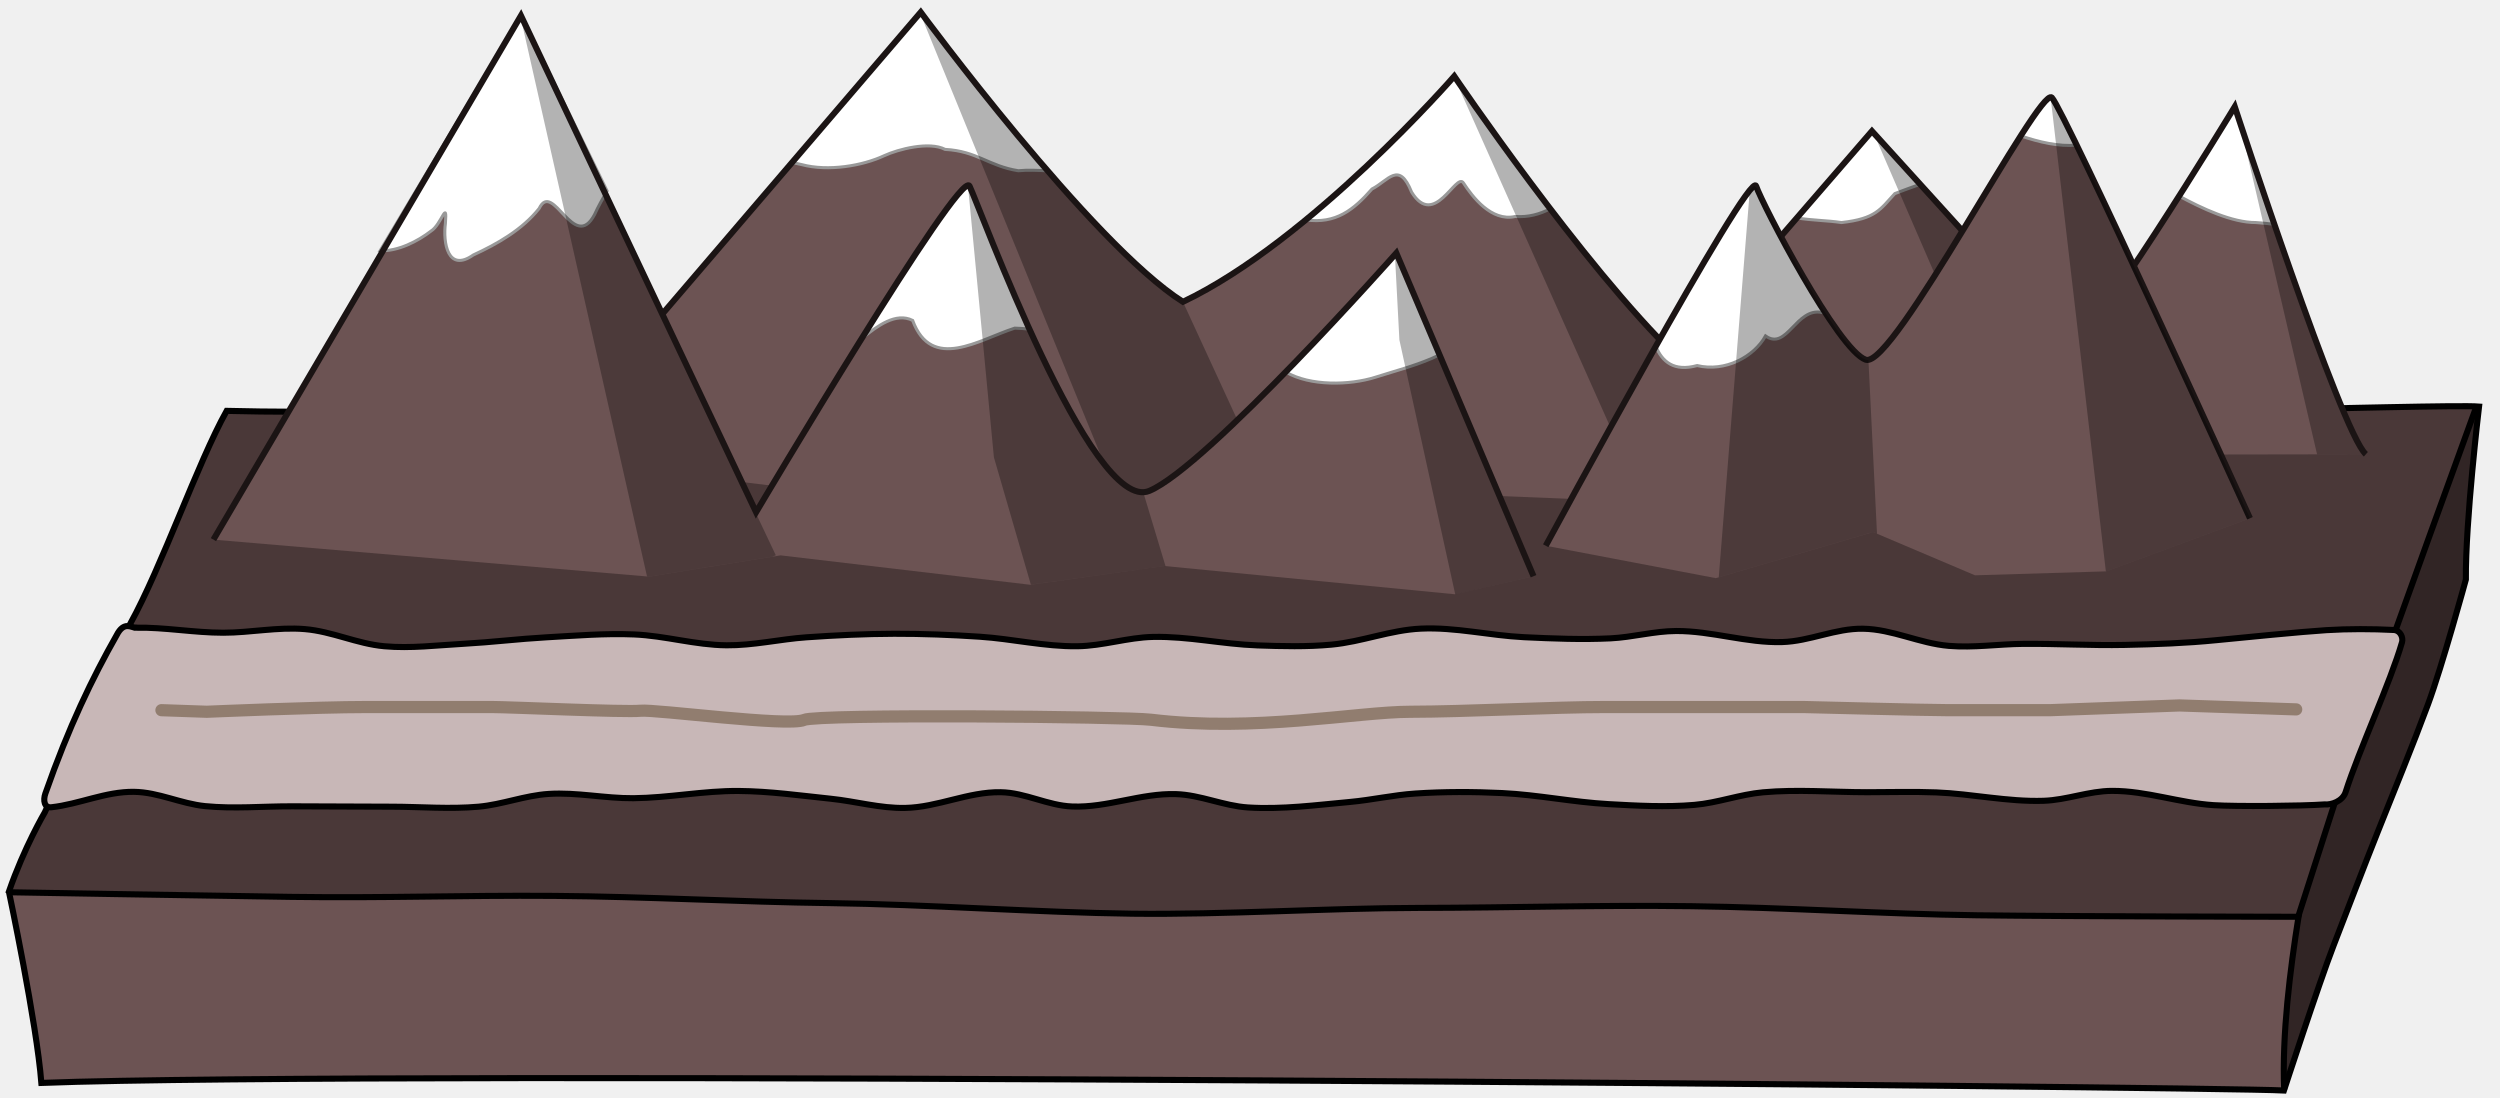
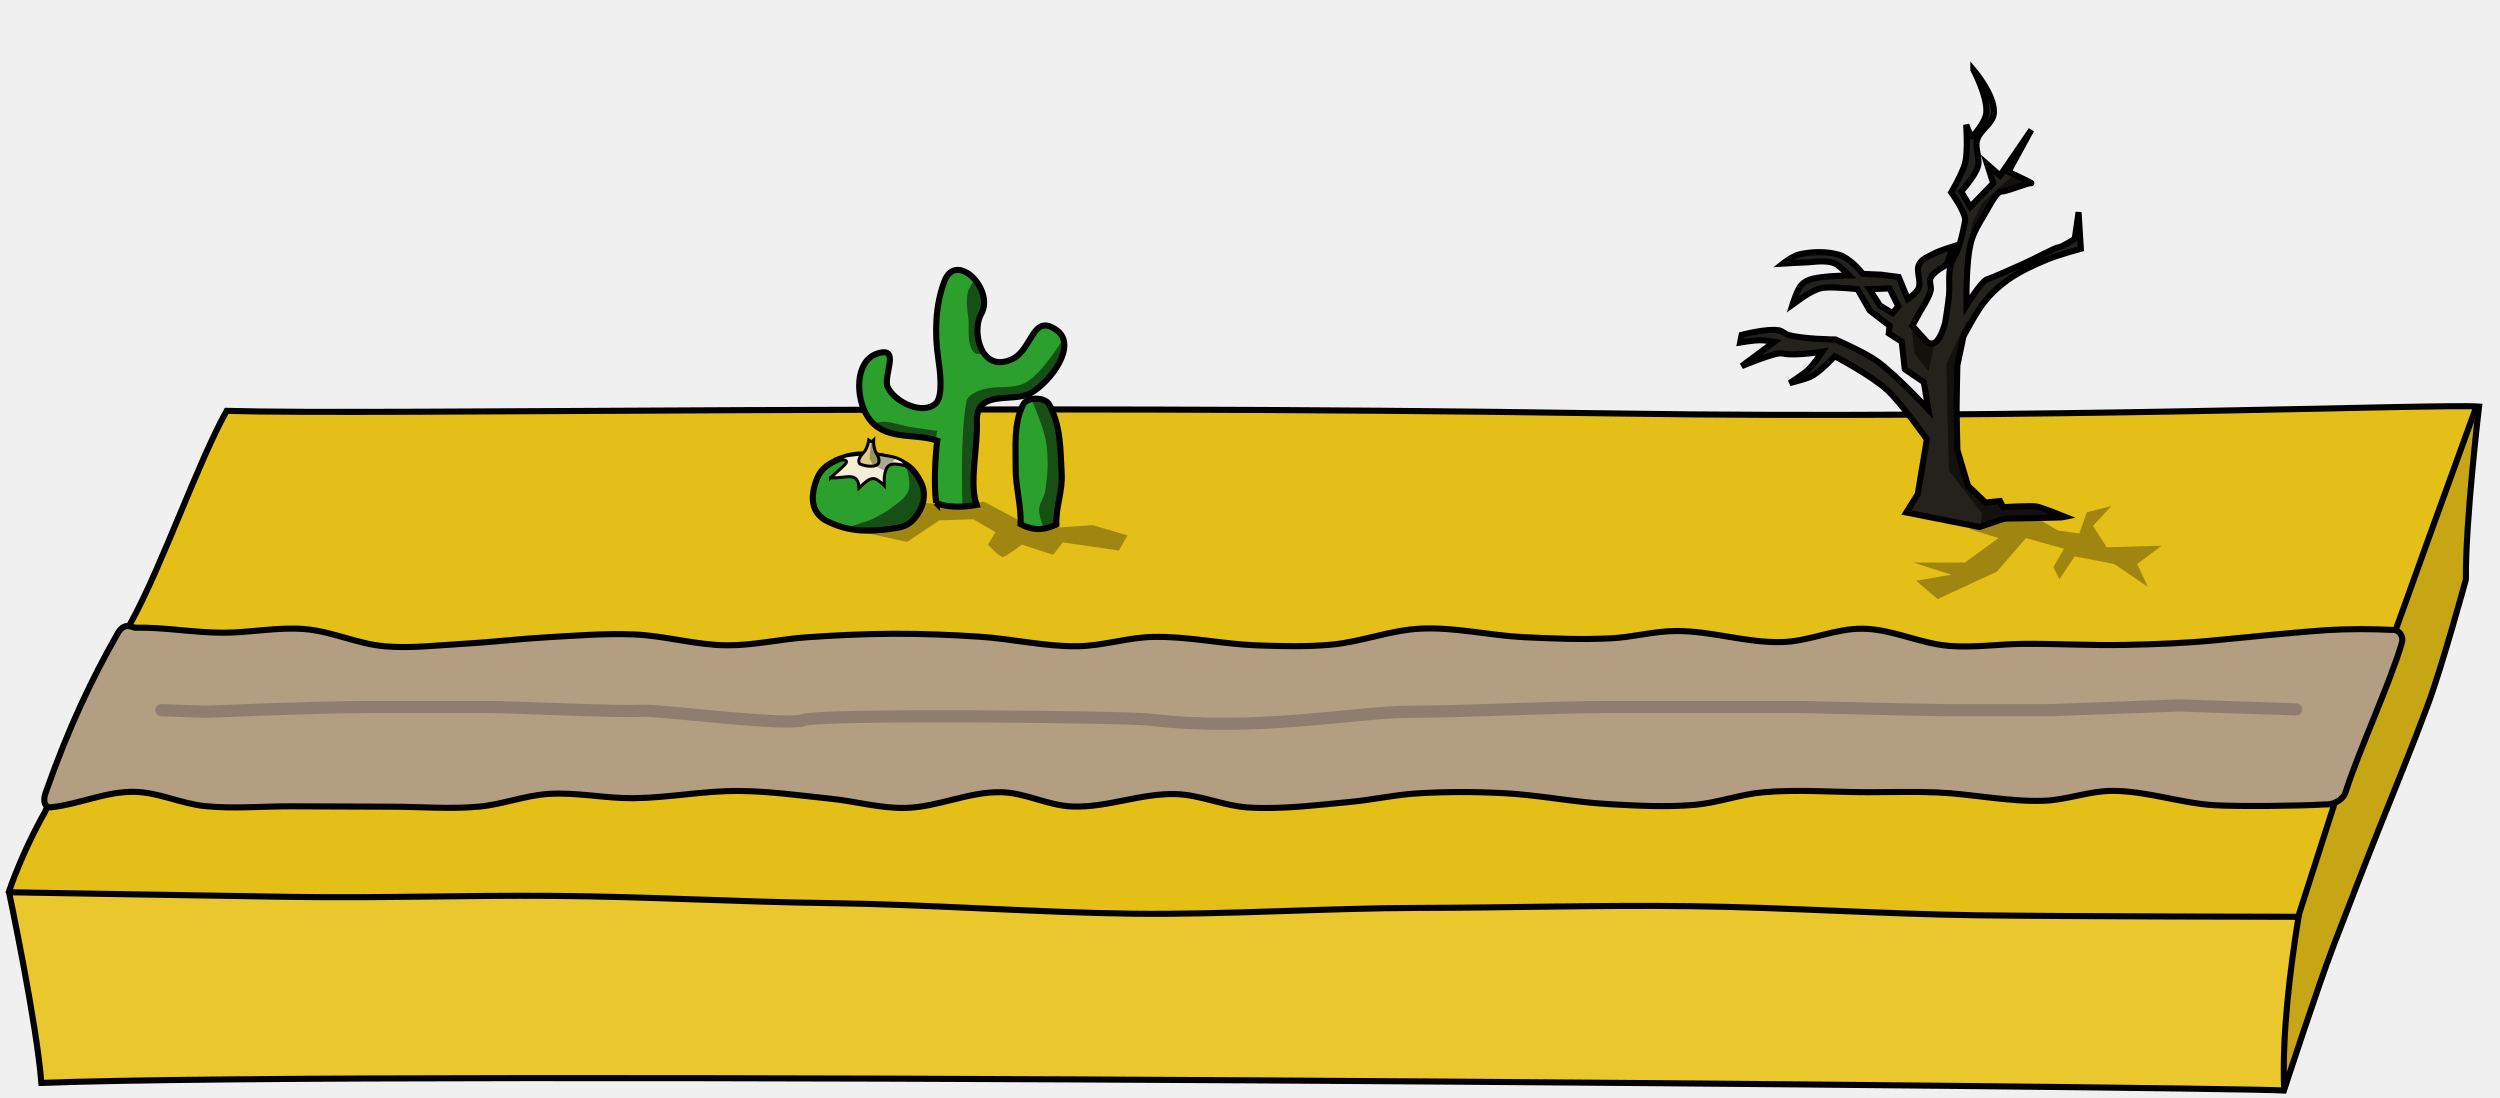
<svg xmlns="http://www.w3.org/2000/svg" version="1.1" id="svg2" height="360" width="820">
  <defs id="defs4">
    </defs>
  <g transform="translate(0,-692.3622)" id="layer1">
-     <g id="g4752" transform="translate(0,59.00049)">
-       <path id="path10387" d="m 2.92,925.812 c 5,-14.5 11.781,-26.011 11.781,-26.011 L 42.665,838.058 c 10.5,-19 22.173,-52.931 31.673,-69.931 50.205,1.414 248.716,-2.321 455.022,0.846 135.632,2.082 271.43,-3.252 283.763,-2.26 0,0 -4.49,37.851 -4.318,56.736 0,0 -7.708,28.258 -12.435,40.984 -4.928,13.268 -11.305,28.866 -16.556,42.01 -4.423,11.071 -10.138,26.025 -14.435,37.146 -4.923,12.738 -16.249,47.454 -16.249,47.454 -21.5,-1.25 -625.255,-6.727 -735.563,-2.484 -1.5,-19.5 -10.646,-62.746 -10.646,-62.746 z" style="fill:#4a3838;fill-opacity:1;stroke:none" />
-       <path id="path11497" d="m 812.064,767.251 -15.594,43 -14.562,40.531 -15.094,42.75 -13.031,40.531 c 4e-4,0 0.125,0 0.125,0 -2.748,17.24 -5.433,38.694 -4.688,56.688 0.277,-0.849 11.295,-34.578 16.156,-47.156 4.297,-11.12 10.014,-26.085 14.438,-37.156 5.251,-13.144 11.634,-28.732 16.562,-42 4.727,-12.727 12.438,-41 12.438,-41 -0.16,-17.597 3.594,-50.468 4.125,-55.031 -0.337,-0.539 -0.639,-0.941 -0.875,-1.156 z m -62.844,223.531 -3.031,0.156 c 1.058,0.03 2.482,0.067 2.938,0.094 0,0 0.091,-0.241 0.094,-0.25 z" style="fill:#312525;fill-opacity:1;stroke:none" />
-       <path id="path11492" d="m 3.189,926.032 -0.094,0.656 c 0.534,2.537 9.015,42.98 10.469,61.875 107.539,-4.136 684.493,0.958 732.625,2.375 l 3.031,-0.156 c -4.3e-4,-0.01 4.2e-4,-0.021 0,-0.031 -0.746,-17.994 1.939,-39.447 4.688,-56.688 0,0 -75.42,-0.105 -105.5,-0.5 -31.209,-0.41 -62.353,-2.567 -93.562,-2.969 -30.75,-0.396 -58.685,0.506 -89.438,0.562 -30.379,0.056 -63.592,2.28 -93.969,1.906 -30.884,-0.38 -68.116,-3.083 -99,-3.469 -30.238,-0.378 -60.48,-2.155 -90.719,-2.375 -30.903,-0.225 -55.443,0.748 -86.344,0.312 -30.737,-0.433 -92.188,-1.5 -92.188,-1.5 z" style="fill:#6c5353;fill-opacity:1;stroke:none" />
-       <path style="fill:none;stroke:#000000;stroke-width:2;stroke-linecap:butt;stroke-linejoin:miter;stroke-miterlimit:4;stroke-opacity:1;stroke-dasharray:none" d="m 2.92,925.812 c 5,-14.5 11.781,-26.011 11.781,-26.011 L 42.665,838.058 c 10.5,-19 22.173,-52.931 31.673,-69.931 50.205,1.414 248.716,-2.321 455.022,0.846 135.632,2.082 271.43,-3.252 283.763,-2.26 0,0 -4.49,37.851 -4.318,56.736 0,0 -7.708,28.258 -12.435,40.984 -4.928,13.268 -11.305,28.866 -16.556,42.01 -4.423,11.071 -10.138,26.025 -14.435,37.146 -4.923,12.738 -16.249,47.454 -16.249,47.454 -21.5,-1.25 -625.255,-6.727 -735.563,-2.484 -1.5,-19.5 -10.646,-62.746 -10.646,-62.746 z" id="path11505" />
-       <path id="path10389" d="m 3.177,926.023 c 0,0 61.47,1.08 92.207,1.513 30.9,0.435 55.437,-0.548 86.34,-0.324 30.239,0.22 60.482,1.995 90.719,2.373 30.884,0.386 68.116,3.092 98.999,3.472 30.377,0.374 63.587,-1.846 93.966,-1.901 30.752,-0.057 58.677,-0.958 89.426,-0.562 31.21,0.402 62.38,2.57 93.589,2.98 30.08,0.395 105.495,0.496 105.495,0.496 -2.75,17.25 -5.461,38.701 -4.711,56.701" style="fill:none;stroke:#000000;stroke-width:2;stroke-linecap:butt;stroke-linejoin:miter;stroke-miterlimit:4;stroke-opacity:1;stroke-dasharray:none" />
-       <path id="path10391" d="m 753.726,934.297 13.084,-40.763 15.084,-42.763 14.584,-40.514 15.584,-43.013" style="fill:none;stroke:#000000;stroke-width:2;stroke-linecap:butt;stroke-linejoin:miter;stroke-miterlimit:4;stroke-opacity:1;stroke-dasharray:none" />
-       <path id="path6810" d="m 44.479,839.237 c -1.364,0.024 -3.807,-2.262 -6.228,2.486 -7.969,14.061 -15.659,29.923 -23.381,51.944 -0.765,2.222 -0.369,4.716 1.993,4.477 9.123,-1.001 17.801,-5.19 27.072,-5.062 8.055,0.11 15.356,3.894 23.342,4.688 9.434,0.938 19.021,0.031 28.538,0.062 10.905,0.036 21.823,0.102 32.729,0.125 9.464,0.02 19.016,0.844 28.413,0 7.841,-0.704 15.139,-3.68 23.007,-4.188 9.255,-0.597 18.495,1.491 27.784,1.406 11.551,-0.105 22.98,-2.465 34.531,-2.375 10.182,0.079 20.255,1.514 30.34,2.562 8.123,0.845 16.065,3.162 24.264,3 10.688,-0.212 20.657,-5.335 31.346,-5.156 8.103,0.136 15.374,4.375 23.468,4.688 11.469,0.443 22.554,-4.42 34.028,-4.062 8.11,0.253 15.548,3.86 23.635,4.375 11.151,0.71 22.374,-0.801 33.483,-1.812 7.162,-0.652 14.144,-2.27 21.33,-2.75 9.488,-0.634 19.075,-0.622 28.58,-0.156 11.693,0.573 23.14,2.968 34.824,3.625 9.358,0.526 18.838,1.049 28.161,0.25 7.698,-0.66 14.854,-3.429 22.546,-4.125 11.268,-1.019 22.719,-0.038 34.07,-0.031 7.582,0.005 15.184,-0.243 22.755,0.062 11.781,0.475 23.414,3.133 35.201,2.75 7.627,-0.248 14.827,-3.233 22.462,-3.25 11.299,-0.025 22.058,3.962 33.316,4.688 7.426,0.479 28.958,0.279 36.378,-0.25 2.152,0.218 5.923,-1.001 6.908,-4.088 4.42,-13.849 14.676,-35.917 18.491,-49.107 0.438,-1.514 -0.543,-3.882 -2.668,-4.016 -7.378,-0.371 -14.786,-0.393 -22.145,0.055 -7.464,0.455 -28.62,2.541 -36.043,3.281 -9.945,0.992 -20.017,1.355 -30.047,1.562 -11.116,0.23 -22.238,-0.439 -33.357,-0.344 -8.132,0.07 -16.308,1.338 -24.39,0.656 -9.663,-0.815 -18.439,-5.464 -28.161,-5.625 -9.043,-0.15 -17.446,4.11 -26.485,4.375 -11.698,0.344 -23.076,-3.669 -34.782,-3.625 -7.235,0.027 -14.278,2.051 -21.498,2.406 -9.442,0.464 -18.928,0.076 -28.371,-0.375 -11.329,-0.541 -22.53,-3.337 -33.86,-2.812 -10.045,0.465 -19.349,4.317 -29.334,5.25 -8.03,0.751 -16.222,0.534 -24.306,0.25 -11.457,-0.402 -22.73,-3.018 -34.196,-2.781 -8.397,0.174 -16.452,2.957 -24.85,3.062 -10.744,0.134 -21.271,-2.418 -31.975,-3.125 -9.349,-0.618 -18.733,-0.997 -28.119,-0.969 -9.581,0.028 -19.166,0.49 -28.706,1.156 -8.795,0.614 -17.442,2.703 -26.275,2.625 -10.246,-0.091 -20.11,-3.134 -30.34,-3.562 -9.529,-0.399 -19.104,0.409 -28.622,0.938 -9.088,0.505 -18.109,1.626 -27.197,2.125 -8.672,0.476 -17.433,1.587 -26.066,0.812 -8.996,-0.808 -17.103,-4.874 -26.108,-5.625 -8.881,-0.741 -17.799,1.187 -26.736,1.188 -9.59,10e-4 -19.202,-1.822 -28.748,-1.656 z" style="fill:#c8b7b7;stroke:#000000;stroke-width:2;stroke-linecap:butt;stroke-linejoin:miter;stroke-miterlimit:4;stroke-opacity:1;stroke-dasharray:none" />
-       <path id="path4800" d="m 753.149,866.043 -38.27,-1.298 -42.522,1.557 c 0,0 -26.222,0 -33.309,0 -7.087,0 -47.483,-1.038 -47.483,-1.038 0,0 -48.9,0 -65.2,0 -16.3,0 -46.066,1.533 -63.783,1.557 -17.458,0.024 -51.158,6.736 -85.06,2.614 -8.629,-1.049 -109.385,-1.906 -113.75,0.05 -5.174,2.319 -48.765,-3.519 -53.726,-3 -4.961,0.519 -42.992,-1.221 -48.661,-1.221 -5.67,0 -24.804,0 -41.105,0 -16.3,0 -52.444,1.557 -52.444,1.557 l -14.883,-0.519" style="fill:none;stroke:#917d6f;stroke-width:4;stroke-linecap:round;stroke-linejoin:round;stroke-miterlimit:4;stroke-opacity:1;stroke-dasharray:none;stroke-dashoffset:0" />
-       <path id="path3545" d="m 776,782.362 c -8,-7 -43,-114 -43,-114 0,0 -51,84 -55,79 -4,-5 -64,-71 -64,-71 l -64,74 c -31,-30 -73,-92 -73,-92 0,0 -47,54 -89,74 -30,-19 -86,-95 -86,-95 l -125,146 171.655,20.949 63.532,-11.467 122.814,4.952 26.997,-15.077 z" style="fill:#6c5353;stroke:none" />
-       <path id="path3850" transform="translate(0,692.3622)" d="m 302,-55 -42.188,49.281 c 1.09,0.23 2.157,0.46 3.188,0.719 8.625,2.307 19.923,0.398 27.031,-2.938 C 294.618,-10.057 304.785,-12.7 310,-10 c 10.505,0.565 14.264,5.463 24,7 3.18,-0.302 6.439,-0.134 9.656,0.031 C 321.513,-28.562 302,-55 302,-55 z m 175,21 c 0,0 -21.667,24.884 -48.719,47.125 C 438.162,14.5 443.955,9.888 450,3 c 5.417,-2.764 8.847,-9.364 13,1 7.486,12.224 14.62,-6.62 17,-3 2.901,4.471 9.161,12.806 17,11 4.258,0.322 8.086,-0.746 11.469,-2.531 C 490.836,-13.587 477,-34 477,-34 z m 256,10 c 0,0 -8.196,13.496 -18.25,29.312 7.423,4.006 17.357,8.732 25.25,8.688 1.818,0.089 3.878,0.346 6,0.594 C 738.698,-6.59 733,-24 733,-24 z m -119,8 -24.625,28.469 C 594.156,13.298 599.313,13.282 604,14 615.344,12.726 616.712,9.667 621.5,4.5 624.379,3.437 627.083,2.365 629.812,1.438 623.768,-5.222 614,-16 614,-16 z" style="fill:#ffffff;stroke:#999999;stroke-width:1;stroke-linecap:butt;stroke-linejoin:miter;stroke-miterlimit:4;stroke-opacity:1;stroke-dasharray:none" />
-       <path id="path3858" transform="translate(0,692.3622)" d="m 301.938,-54.375 68.481,167.69 53.926,5.563 L 388,40 C 358.811,21.514 305.42,-50.377 302.531,-54.281 z M 477,-34 c 0,0 -0.09,0.121 -0.094,0.125 L 532.344,90.406 576.75,90.344 565.625,39.938 550,58 C 519,28 477,-34 477,-34 z M 734.531,-19.375 760,90.031 776,90 C 769,83.875 741.34,1.201 734.531,-19.375 z m -120,3.969 39.531,91.156 18.5,-26.969 c -15.287,-17.18 -57.153,-63.221 -58.031,-64.188 z" style="opacity:0.3;fill:#000000;stroke:none" />
-       <path style="fill:none;stroke:#1b1414;stroke-width:2;stroke-linecap:butt;stroke-linejoin:miter;stroke-miterlimit:4;stroke-opacity:1;stroke-dasharray:none" d="m 776,782.362 c -8,-7 -43,-114 -43,-114 0,0 -51,84 -55,79 -4,-5 -64,-71 -64,-71 l -64,74 c -31,-30 -73,-92 -73,-92 0,0 -47,54 -89,74 -30,-19 -86,-95 -86,-95 L 177,783.362" id="path3856" />
-       <path transform="translate(0,692.3622)" id="path3543" d="m 70,118 101,-171.125 77,162.125 c 0,0 67,-113 70,-107 3,6 40,108 59,100 19,-8 81,-78 81,-78 l 45,106 -25.735,5.926 -95.408,-9.283 -43.865,6.17 -82.002,-9.658 -43.141,6.975 z" style="fill:#6c5353;stroke:none" />
-       <path id="path4315" transform="translate(0,692.3622)" d="m 170.875,-54 -46.188,77.219 c 5.759,0.299 12.434,-3.122 16.688,-6.438 3.445,-2.135 5.345,-10.674 4.719,-2.531 -0.832,6.352 0.768,16.263 9.156,10.375 7.932,-3.647 16.073,-8.309 21.594,-15.25 4.537,-9.451 11.454,14.766 18.188,1.969 1.184,-2.629 2.645,-5.174 4.094,-7.719 z" style="fill:#ffffff;stroke:#999999;stroke-width:1px;stroke-linecap:butt;stroke-linejoin:miter;stroke-opacity:1" />
-       <path style="fill:#6c5353;stroke:none" d="m 507,812.362 c 0,0 67,-124 69,-118 2,6 27,54 36,57 9,3 57,-90 61,-86 4,4 65,138 65,138 l -47.199,17.404 -43,1.297 -33.429,-14.188 -51.586,15.118 z" id="path3820" />
-       <path id="path3824" transform="translate(0,692.3622)" d="m 317.531,1.781 c -3.173,0.559 -19.118,24.944 -34.938,50.312 5.26,-4.269 11.233,-8.723 16.75,-6 6.257,16.905 21.767,6.308 33.5,2.531 1.618,0.031 3.214,0.163 4.812,0.344 C 327.421,26.403 319.337,4.673 318,2 317.906,1.812 317.746,1.743 317.531,1.781 z M 458,24 c 0,0 -17.24,19.436 -36.312,39 8.064,4.731 21.018,4.379 29.375,1.75 6.391,-2.068 14.404,-4.036 21.125,-7.375 L 458,24 z" style="fill:#ffffff;fill-opacity:1;stroke:#999999;stroke-width:1;stroke-linecap:butt;stroke-linejoin:miter;stroke-miterlimit:4;stroke-opacity:1;stroke-dasharray:none" />
-       <path id="path4324" transform="translate(0,692.3622)" d="m 170.719,-53.562 41.5,183.625 0.625,0.062 40.562,-6.562 1.062,-0.438 z M 317.5,2 l 8.5,89 12.125,41.781 43.719,-6.125 0.312,0.031 0.125,-0.031 L 375,102.5 l -0.031,-0.062 c -0.248,0.008 -0.497,-0.009 -0.75,-0.031 -0.03,-0.003 -0.063,0.003 -0.094,0 -0.608,-0.063 -1.242,-0.206 -1.875,-0.438 -0.256,-0.094 -0.522,-0.223 -0.781,-0.344 -0.278,-0.129 -0.562,-0.279 -0.844,-0.438 -0.06,-0.034 -0.127,-0.059 -0.188,-0.094 -0.129,-0.075 -0.245,-0.169 -0.375,-0.25 -0.269,-0.167 -0.54,-0.339 -0.812,-0.531 -0.069,-0.048 -0.15,-0.075 -0.219,-0.125 -0.225,-0.163 -0.429,-0.352 -0.656,-0.531 -0.205,-0.162 -0.418,-0.325 -0.625,-0.5 -0.259,-0.219 -0.52,-0.448 -0.781,-0.688 -0.059,-0.054 -0.128,-0.101 -0.188,-0.156 -0.276,-0.256 -0.534,-0.535 -0.812,-0.812 -0.037,-0.037 -0.088,-0.056 -0.125,-0.094 -0.06,-0.06 -0.128,-0.126 -0.188,-0.188 -0.505,-0.515 -1.019,-1.076 -1.531,-1.656 -0.133,-0.15 -0.273,-0.283 -0.406,-0.438 -0.522,-0.605 -1.034,-1.27 -1.562,-1.938 -0.501,-0.632 -0.994,-1.316 -1.5,-2 -0.187,-0.253 -0.375,-0.49 -0.562,-0.75 -0.745,-1.031 -1.498,-2.088 -2.25,-3.219 -0.048,-0.073 -0.108,-0.146 -0.156,-0.219 -0.728,-1.099 -1.456,-2.256 -2.188,-3.438 -0.657,-1.061 -1.341,-2.162 -2,-3.281 -0.125,-0.213 -0.25,-0.442 -0.375,-0.656 -0.785,-1.347 -1.56,-2.739 -2.344,-4.156 -0.473,-0.855 -0.966,-1.748 -1.438,-2.625 -0.198,-0.368 -0.396,-0.753 -0.594,-1.125 -0.177,-0.333 -0.354,-0.664 -0.531,-1 -0.711,-1.351 -1.42,-2.737 -2.125,-4.125 -0.773,-1.523 -1.55,-3.069 -2.312,-4.625 -0.204,-0.415 -0.422,-0.833 -0.625,-1.25 -0.347,-0.714 -0.687,-1.438 -1.031,-2.156 -0.503,-1.049 -1.004,-2.101 -1.5,-3.156 -0.454,-0.967 -0.896,-1.937 -1.344,-2.906 -0.025,-0.055 -0.068,-0.101 -0.094,-0.156 -0.372,-0.807 -0.727,-1.6 -1.094,-2.406 -0.597,-1.309 -1.168,-2.605 -1.75,-3.906 -0.822,-1.841 -1.618,-3.629 -2.406,-5.438 -0.603,-1.382 -1.17,-2.741 -1.75,-4.094 -0.397,-0.926 -0.771,-1.81 -1.156,-2.719 -0.814,-1.918 -1.617,-3.803 -2.375,-5.625 -1.001,-2.408 -1.954,-4.69 -2.844,-6.875 -0.061,-0.15 -0.096,-0.226 -0.156,-0.375 -2.149,-5.286 -3.711,-9.257 -5.031,-12.562 C 320.139,7.125 319.774,6.221 319.406,5.313 L 319.375,5.25 z m 140.156,22.375 c -0.012,0.013 -0.109,0.138 -0.125,0.156 L 459,52.5 477.312,135.938 503,130 468.156,47.906 468,47.562 z" style="opacity:0.297;fill:#000000;fill-opacity:1;stroke:none" />
-       <path style="fill:none;stroke:#1b1414;stroke-width:2;stroke-linecap:butt;stroke-linejoin:miter;stroke-miterlimit:4;stroke-opacity:1;stroke-dasharray:none" d="m 70,118 100.875,-171.875 77.125,162.875 c 0,0 67,-113 70,-107 3,6 40,108 59,100 19,-8 81,-78 81,-78 l 45,106" id="path4440" transform="translate(0,692.3622)" />
-       <path id="path3843" transform="translate(0,692.3622)" d="m 672.781,-27.125 c -1.274,-0.242 -5.007,4.884 -10,12.688 6.059,2.055 12.596,3.593 18.344,3.031 C 676.815,-20.265 673.788,-26.212 673,-27 c -0.062,-0.062 -0.135,-0.109 -0.219,-0.125 z M 575.625,1.812 c -2.644,0.836 -17.39,25.941 -32.531,52.781 2.126,5.102 5.997,8.369 13.562,6.312 9.23,2.202 18.673,-2.906 22.438,-9.719 7.029,4.979 10.037,-9.486 18.531,-7.688 0.262,-0.135 0.495,-0.296 0.75,-0.438 C 588.339,27.56 577.302,5.906 576,2 575.938,1.813 575.81,1.754 575.625,1.812 z" style="fill:#ffffff;stroke:#999999;stroke-width:1;stroke-linecap:butt;stroke-linejoin:miter;stroke-miterlimit:4;stroke-opacity:1;stroke-dasharray:none" />
-       <path id="path3822" d="m 507,812.362 c 0,0 67,-124 69,-118 2,6 27,54 36,57 9,3 57,-90 61,-86 4,4 65,138 65,138" style="fill:none;stroke:#1b1414;stroke-width:2;stroke-linecap:butt;stroke-linejoin:miter;stroke-miterlimit:4;stroke-opacity:1;stroke-dasharray:none" />
-       <path id="path3874" transform="translate(0,692.3622)" d="m 672.781,-27.125 c -0.056,-0.011 -0.122,0.021 -0.188,0.031 l 18.125,155.5 0.094,0 L 738,111 c 0,0 -61,-134 -65,-138 -0.062,-0.062 -0.135,-0.109 -0.219,-0.125 z m -97.375,29.062 c -0.352,0.218 -0.851,0.715 -1.469,1.469 L 563.75,130.344 614.375,115.5 l 1.281,0.562 -2.812,-57.031 C 612.539,59.09 612.248,59.083 612,59 603.267,56.089 579.544,10.915 576.312,2.75 l -0.906,-0.812 z" style="opacity:0.3;fill:#000000;stroke:none" />
+     <path style="fill:#e4bf18;fill-opacity:1;stroke:none" d="m 2.92,984.813 c 5,-14.5 11.781,-26.011 11.781,-26.011 l 27.964,-61.743 c 10.5,-19 22.173,-52.931 31.673,-69.931 50.205,1.414 248.716,-2.321 455.022,0.846 135.632,2.082 271.43,-3.252 283.763,-2.26 0,0 -4.49,37.851 -4.318,56.736 0,0 -7.708,28.258 -12.435,40.984 -4.928,13.268 -11.305,28.866 -16.556,42.01 -4.423,11.071 -10.138,26.025 -14.435,37.146 -4.923,12.738 -16.249,47.454 -16.249,47.454 -21.5,-1.25 -625.255,-6.727 -735.563,-2.484 -1.5,-19.5 -10.646,-62.746 -10.646,-62.746 z" id="path10387" />
+     <path style="fill:#000000;stroke:none;stroke-width:1px;stroke-linecap:butt;stroke-linejoin:miter;stroke-opacity:1;fill-opacity:1;opacity:0.3" d="m 646,173.5 9.5,3 -11,8 -17,0 12.5,4 -11.5,2 7,6 19.5,-9 9.5,-11 12.5,3.5 -3.5,6 2,4 5,-7.5 13,2.5 11,7.5 -3.5,-7.5 8,-6 -18,0.5 -4.5,-7 6,-6.5 -8,2 -2.5,7 -7,-1 -8.5,-5 -17.5,0.5 z" id="path4557" transform="translate(0,692.3622)" />
+     <path style="fill:#000000;stroke:none;stroke-width:1px;stroke-linecap:butt;stroke-linejoin:miter;stroke-opacity:1;fill-opacity:1;opacity:0.3" d="m 283.019,174.561 14.496,3.182 10.607,-7.071 11.137,-0.354 7.248,4.243 -2.475,4.066 c 0,0 3.889,4.243 4.95,4.066 1.061,-0.177 6.187,-4.066 6.187,-4.066 l 10.253,3.359 3.182,-4.066 18.385,2.652 2.828,-4.95 -11.314,-3.359 -10.96,0.707 -12.021,-1.591 -12.905,-6.894 -1.945,0.354 -14.142,0.354 -4.596,-0.354 z" id="path4555" transform="translate(0,692.3622)" />
+     <path style="fill:#c6a615;fill-opacity:1;stroke:none" d="m 812.064,826.252 -15.594,43 -14.562,40.531 -15.094,42.75 -13.031,40.531 c 4e-4,0 0.125,0 0.125,0 -2.748,17.24 -5.433,38.694 -4.688,56.687 0.277,-0.849 11.295,-34.578 16.156,-47.156 4.297,-11.12 10.014,-26.085 14.438,-37.156 5.251,-13.144 11.634,-28.732 16.562,-42 4.727,-12.727 12.438,-41 12.438,-41 -0.16,-17.597 3.594,-50.468 4.125,-55.031 -0.337,-0.539 -0.639,-0.941 -0.875,-1.156 z m -62.844,223.531 -3.031,0.156 c 1.058,0.03 2.482,0.067 2.938,0.094 0,0 0.091,-0.241 0.094,-0.25 z" id="path11497" />
+     <path style="fill:#e9c72d;fill-opacity:1;stroke:none" d="m 3.189,985.033 -0.094,0.656 c 0.534,2.537 9.015,42.98 10.469,61.875 107.539,-4.136 684.493,0.958 732.625,2.375 l 3.031,-0.156 c -4.3e-4,-0.01 4.2e-4,-0.021 0,-0.031 -0.746,-17.994 1.939,-39.447 4.688,-56.688 0,0 -75.42,-0.105 -105.5,-0.5 -31.209,-0.41 -62.353,-2.567 -93.562,-2.969 -30.75,-0.396 -58.685,0.506 -89.438,0.562 -30.379,0.056 -63.592,2.28 -93.969,1.906 -30.884,-0.38 -68.116,-3.083 -99,-3.469 -30.238,-0.378 -60.48,-2.155 -90.719,-2.375 -30.903,-0.225 -55.443,0.748 -86.344,0.312 -30.737,-0.433 -92.188,-1.5 -92.188,-1.5 z" id="path11492" />
+     <path id="path11505" d="m 2.92,984.813 c 5,-14.5 11.781,-26.011 11.781,-26.011 l 27.964,-61.743 c 10.5,-19 22.173,-52.931 31.673,-69.931 50.205,1.414 248.716,-2.321 455.022,0.846 135.632,2.082 271.43,-3.252 283.763,-2.26 0,0 -4.49,37.851 -4.318,56.736 0,0 -7.708,28.258 -12.435,40.984 -4.928,13.268 -11.305,28.866 -16.556,42.01 -4.423,11.071 -10.138,26.025 -14.435,37.146 -4.923,12.738 -16.249,47.454 -16.249,47.454 -21.5,-1.25 -625.255,-6.727 -735.563,-2.484 -1.5,-19.5 -10.646,-62.746 -10.646,-62.746 z" style="fill:none;stroke:#000000;stroke-width:2;stroke-linecap:butt;stroke-linejoin:miter;stroke-miterlimit:4;stroke-opacity:1;stroke-dasharray:none" />
+     <path style="fill:none;stroke:#000000;stroke-width:2;stroke-linecap:butt;stroke-linejoin:miter;stroke-miterlimit:4;stroke-opacity:1;stroke-dasharray:none" d="m 3.177,985.024 c 0,0 61.47,1.08 92.207,1.513 30.9,0.435 55.437,-0.548 86.34,-0.324 30.239,0.22 60.482,1.995 90.719,2.373 30.884,0.386 68.116,3.092 98.999,3.472 30.377,0.374 63.587,-1.846 93.966,-1.901 30.752,-0.057 58.677,-0.958 89.426,-0.562 31.21,0.402 62.38,2.57 93.589,2.98 30.08,0.395 105.495,0.496 105.495,0.496 -2.75,17.25 -5.461,38.701 -4.711,56.701" id="path10389" />
+     <path style="fill:none;stroke:#000000;stroke-width:2;stroke-linecap:butt;stroke-linejoin:miter;stroke-miterlimit:4;stroke-opacity:1;stroke-dasharray:none" d="m 753.726,993.298 13.084,-40.763 15.084,-42.763 14.584,-40.514 15.584,-43.013" id="path10391" />
+     <path style="fill:#b39e82;stroke:#000000;stroke-width:2;stroke-linecap:butt;stroke-linejoin:miter;stroke-miterlimit:4;stroke-opacity:1;stroke-dasharray:none;fill-opacity:1" d="m 44.479,898.237 c -1.364,0.024 -3.807,-2.262 -6.228,2.486 -7.969,14.061 -15.659,29.923 -23.381,51.944 -0.765,2.222 -0.369,4.716 1.993,4.477 9.123,-1.001 17.801,-5.19 27.072,-5.062 8.055,0.11 15.356,3.894 23.342,4.688 9.434,0.938 19.021,0.031 28.538,0.062 10.905,0.036 21.823,0.102 32.729,0.125 9.464,0.02 19.016,0.844 28.413,0 7.841,-0.704 15.139,-3.68 23.007,-4.188 9.255,-0.597 18.495,1.491 27.784,1.406 11.551,-0.105 22.98,-2.465 34.531,-2.375 10.182,0.079 20.255,1.514 30.34,2.562 8.123,0.845 16.065,3.162 24.264,3 10.688,-0.212 20.657,-5.335 31.346,-5.156 8.103,0.136 15.374,4.375 23.468,4.688 11.469,0.443 22.554,-4.42 34.028,-4.062 8.11,0.253 15.548,3.86 23.635,4.375 11.151,0.71 22.374,-0.801 33.483,-1.812 7.162,-0.652 14.144,-2.27 21.33,-2.75 9.488,-0.634 19.075,-0.622 28.58,-0.156 11.693,0.573 23.14,2.968 34.824,3.625 9.358,0.526 18.838,1.049 28.161,0.25 7.698,-0.66 14.854,-3.429 22.546,-4.125 11.268,-1.019 22.719,-0.038 34.07,-0.031 7.582,0.005 15.184,-0.243 22.755,0.062 11.781,0.475 23.414,3.133 35.201,2.75 7.627,-0.248 14.827,-3.233 22.462,-3.25 11.299,-0.025 22.058,3.962 33.316,4.688 7.426,0.479 28.958,0.279 36.378,-0.25 2.152,0.218 5.923,-1.001 6.908,-4.088 4.42,-13.849 14.676,-35.917 18.491,-49.107 0.438,-1.514 -0.543,-3.882 -2.668,-4.016 -7.378,-0.371 -14.786,-0.393 -22.145,0.055 -7.464,0.455 -28.62,2.541 -36.043,3.281 -9.945,0.992 -20.017,1.355 -30.047,1.562 -11.116,0.23 -22.238,-0.439 -33.357,-0.344 -8.132,0.07 -16.308,1.338 -24.39,0.656 -9.663,-0.815 -18.439,-5.464 -28.161,-5.625 -9.043,-0.15 -17.446,4.11 -26.485,4.375 -11.698,0.344 -23.076,-3.669 -34.782,-3.625 -7.235,0.027 -14.278,2.051 -21.498,2.406 -9.442,0.464 -18.928,0.076 -28.371,-0.375 -11.329,-0.541 -22.53,-3.337 -33.86,-2.812 -10.045,0.465 -19.349,4.317 -29.334,5.25 -8.03,0.751 -16.222,0.534 -24.306,0.25 -11.457,-0.402 -22.73,-3.018 -34.196,-2.781 -8.397,0.174 -16.452,2.957 -24.85,3.062 -10.744,0.134 -21.271,-2.418 -31.975,-3.125 -9.349,-0.618 -18.733,-0.997 -28.119,-0.969 -9.581,0.028 -19.166,0.49 -28.706,1.156 -8.795,0.614 -17.442,2.703 -26.275,2.625 -10.246,-0.091 -20.11,-3.134 -30.34,-3.562 -9.529,-0.399 -19.104,0.409 -28.622,0.938 -9.088,0.505 -18.109,1.626 -27.197,2.125 -8.672,0.476 -17.433,1.587 -26.066,0.812 -8.996,-0.808 -17.103,-4.874 -26.108,-5.625 -8.881,-0.741 -17.799,1.187 -26.736,1.188 -9.59,10e-4 -19.202,-1.822 -28.748,-1.656 z" id="path6810" />
+     <path style="fill:none;stroke:#917d6f;stroke-width:4;stroke-linecap:round;stroke-linejoin:round;stroke-miterlimit:4;stroke-opacity:1;stroke-dasharray:none;stroke-dashoffset:0" d="m 753.149,925.044 -38.27,-1.298 -42.522,1.557 c 0,0 -26.222,0 -33.309,0 -7.087,0 -47.483,-1.038 -47.483,-1.038 0,0 -48.9,0 -65.2,0 -16.3,0 -46.066,1.533 -63.783,1.557 -17.458,0.024 -51.158,6.736 -85.06,2.614 -8.629,-1.049 -109.385,-1.906 -113.75,0.05 -5.174,2.319 -48.765,-3.519 -53.726,-3 -4.961,0.519 -42.992,-1.221 -48.661,-1.221 -5.67,0 -24.804,0 -41.105,0 -16.3,0 -52.444,1.557 -52.444,1.557 l -14.883,-0.519" id="path4800" />
+     <path style="fill:#2ca02c;fill-opacity:1;stroke:#000000;stroke-width:2;stroke-linecap:butt;stroke-linejoin:miter;stroke-miterlimit:4;stroke-opacity:1;stroke-dasharray:none" d="m 346.495,864.368 c -0.185,-6.049 2.077,-10.732 1.738,-16.761 -0.454,-8.07 -0.252,-15.496 -4.115,-22.596 -1.354,-2.489 -7.199,-2.517 -8.5,0 -3.261,6.31 -2.416,14.073 -2.48,21.169 -0.049,5.535 1.922,12.575 1.597,18.09 4.954,2.705 8.744,1.521 11.76,0.099 z" id="path4518" />
+     <g id="g4512" transform="translate(1.414213,4.24264)">
+       <path id="path4437" d="m 305.635,853.034 c -0.818,-6.246 -0.235,-15.796 0.371,-20.382 -7.597,-2.641 -17.51,0.298 -22.804,-7.826 -4.048,-6.211 -4.317,-18.275 3.144,-20.739 7.949,-2.625 1.646,7.553 3.456,11.112 2.587,5.087 11.632,9.091 15.687,5.264 2.551,-2.408 1.418,-10.8 0.816,-14.933 -1.206,-8.272 -0.936,-17.209 2.012,-25.08 3.857,-10.298 16.639,2.744 12.095,10.661 -3.23,5.628 -0.137,19.685 10.215,14.775 6.68,-3.168 6.547,-15.286 14.587,-9.433 6.857,4.992 -2.022,16.918 -8.623,20.648 -5.65,3.192 -17.79,-1.441 -17.606,9.138 0.438,7.981 -2.617,20.409 -0.059,27.512 -4.834,0.856 -10.03,0.828 -13.292,-0.718 z" style="fill:#2ca02c;stroke:#000000;stroke-width:2;stroke-linecap:butt;stroke-linejoin:miter;stroke-miterlimit:4;stroke-opacity:1;stroke-dasharray:none" />
+       <path id="path4445" transform="translate(0,692.3622)" d="m 318.281,87.406 c -0.838,1.662 -1.853,2.564 -2.219,4.062 -0.714,2.925 -0.109,6.854 0.188,9.031 0.294,2.154 -0.746,8.387 1.938,10.938 0.791,0.752 3.25,0.406 3.25,0.406 -2.65,-3.571 -2.927,-9.79 -1.031,-13.094 2.077,-3.62 0.532,-8.302 -2.125,-11.344 z M 347.25,107 c 0,0 -6.746,11.259 -12.25,14.25 -4.36,2.369 -9.806,0.768 -14.5,2.375 -1.731,0.592 -4.516,1.831 -4.875,3.625 -2.282,11.397 -1.344,34.656 -1.344,34.656 1.541,-0.073 3.114,-0.258 4.656,-0.531 -2.558,-7.103 0.501,-19.519 0.062,-27.5 -0.185,-10.579 11.944,-5.933 17.594,-9.125 5.432,-3.069 12.396,-11.699 10.875,-17.438 L 347.25,107 z m -58.938,27.094 c -1.128,-0.019 -1.851,0.296 -3.344,0.531 5.401,5.288 13.791,3.392 20.531,5.5 l 0.5,-3.031 c 0,0 -5.782,-0.764 -8.656,-1.25 -3.024,-0.511 -5.965,-1.698 -9.031,-1.75 z" style="opacity:0.5;fill:#000000;fill-opacity:1;stroke:none" />
    </g>
+     <g id="g4508" transform="translate(86.52185,-12.75736)">
+       <path id="path4469" d="m 560.743,727.963 c 0,0 4.629,8.766 4.25,14 -0.213,2.939 -3.116,6.136 -4.25,7.75 -0.707,1.007 -2.375,-3.688 -2.375,-3.688 0,0 0.686,8.73 -0.375,12.688 -0.907,3.384 -4.5,9.5 -4.5,9.5 0,0 3.9,5.351 4.5,8.5 0.141,0.741 -0.114,1.508 -0.25,2.25 -0.482,2.624 -1.111,5.234 -2,7.75 -0.671,1.899 -2.023,3.543 -2.5,5.5 -0.77,3.162 -0.193,6.51 -0.5,9.75 -0.286,3.015 -1.25,9 -1.25,9 0,0 -1.25,4.75 -3,6.25 -1.75,1.5 -3.25,-0.25 -3.25,-0.25 l -4.5,-5 2.75,-5 c 0,0 2.693,-4.142 3.25,-6.5 0.325,-1.379 -0.61,-2.971 0,-4.25 0.969,-2.032 5.25,-4.25 5.25,-4.25 l 2,-6 c 0,0 -4.11,1.255 -6,2.25 -1.8,0.948 -4.032,1.71 -5,3.5 -1.269,2.347 0.809,5.551 -0.25,8 -0.655,1.514 -3.5,3.5 -3.5,3.5 l -3,-7.25 -5.75,-0.75 -6,-0.25 c 0,0 -1.867,-2.307 -3,-3.25 -1.439,-1.198 -2.956,-2.462 -4.75,-3 -4.072,-1.221 -8.583,-1.092 -12.75,-0.25 -2.413,0.487 -5.75,3.125 -5.75,3.125 0,0 7.406,-0.438 8.406,-0.438 1,0 6.187,-0.951 8.969,0.562 1.482,0.806 4.375,3.75 4.375,3.75 0,0 -5.684,0.146 -8.5,0.5 -2.611,0.328 -5.461,0.698 -7.219,2.656 -1.34,1.494 -2.875,6.438 -2.875,6.438 0,0 4.138,-2.987 5.219,-3.594 1.924,-1.08 3.424,-1.843 5.625,-2 3.495,-0.249 10.5,0.5 10.5,0.5 l 4,7 6.5,5 -0.25,2.5 4.25,2.75 1,9 6.25,4.25 1.5,9 c 0,0 -10.652,-11.499 -17,-16 -4.135,-2.932 -13.5,-7 -13.5,-7 0,0 -10.511,-0.065 -15.5,-1.5 -1.074,-0.309 -1.898,-1.31 -3,-1.5 -4.054,-0.7 -12.25,1.5 -12.25,1.5 l -0.5,2.5 c 0,0 4.319,-0.739 6.5,-0.75 1.592,-0.008 4.75,0.5 4.75,0.5 l -10.75,8 c 0,0 6.995,-2.895 11,-3.938 2.007,-0.523 2.495,-0.148 3.438,-0.031 4.136,0.512 12.062,-0.781 12.062,-0.781 0,0 -2.885,4.26 -4.75,6 -1.403,1.309 -6,4.312 -6,4.312 0,0 4.816,-1.179 6.719,-2.031 3.173,-1.422 8.031,-6.781 8.031,-6.781 0,0 11.849,6.122 17.375,11.219 4.518,4.167 12.875,16.031 12.875,16.031 l -3,18 -3.75,6 24,4.75 8.25,-2.75 c 0,0 19,-0.25 20,-0.5 0,0 -8,-3.25 -9.75,-3.5 -1.75,-0.25 -10.75,0.25 -10.75,0.25 l -1,-2 -4.75,0.5 -5.75,-5.5 -3.5,-11.75 c 0,0 -0.25,-11.75 -0.25,-14 0,-2.25 0.25,-13.75 0.25,-13.75 l 2,-9.5 c 0,0 4.167,-8.02 7,-11.5 2.159,-2.652 4.707,-5.027 7.5,-7 3.988,-2.817 8.49,-4.878 13,-6.75 3.554,-1.475 11,-3.5 11,-3.5 l -0.75,-12 -1.25,8.75 c 0,0 -4.25,2.75 -5.25,2.75 -1,0 -7.801,3.736 -11.75,5.5 -3.886,1.736 -10,4.5 -11.75,5 -1.75,0.5 -6.75,8.5 -6.75,8.5 0,0 -0.297,-14.052 1.5,-20.75 0.84,-3.132 2.568,-5.978 4.25,-8.75 1.668,-2.75 4,-7.75 5.75,-7.75 1.75,0 8.75,-3 9.75,-2.75 1,0.25 -7.5,-3.75 -7.5,-3.75 l 7.5,-13.75 -10.25,15 -4.25,-3.75 2,6.25 -7.5,7.75 -3,-5 c 0,0 4.588,-5.073 5.5,-8.25 0.806,-2.804 -1.127,-5.967 -0.25,-8.75 1.092,-3.465 5.321,-5.309 5.5,-8.938 0.287,-5.824 -6.75,-14.062 -6.75,-14.062 z m -27.5,71.75 2.875,5.875 -1.875,2.25 -4.125,-2.5 -3.5,-5.375 c 1.25,0 6.625,-0.25 6.625,-0.25 z" style="fill:#24221c;stroke:#000000;stroke-width:2;stroke-linecap:butt;stroke-linejoin:miter;stroke-miterlimit:4;stroke-opacity:1;stroke-dasharray:none" />
+       <path id="path4497" d="m 574.336,762.463 c -0.884,0.177 -10.406,9 -10.406,9 l -3.562,6.906 -2.469,15 c 0,0 0.817,-0.867 0.969,-1.031 0.225,-2.909 0.557,-5.759 1.125,-7.875 0.84,-3.132 2.568,-5.978 4.25,-8.75 1.668,-2.75 4,-7.75 5.75,-7.75 1.75,0 8.75,-3 9.75,-2.75 0.746,0.187 -3.052,-1.631 -5.406,-2.75 z m -13.438,46.875 -2.469,1.375 -6.531,13.594 0.531,25.656 0.344,9.531 10.781,13.969 -0.531,4.25 0.125,0.125 7.844,-2.625 c 0,0 19,-0.25 20,-0.5 0,0 -8,-3.25 -9.75,-3.5 -1.75,-0.25 -10.75,0.25 -10.75,0.25 l -1,-2 -4.75,0.5 -5.75,-5.5 -3.5,-11.75 c 0,0 -0.25,-11.75 -0.25,-14 0,-2.25 0.25,-13.75 0.25,-13.75 l 2,-9.5 c 0,0 1.551,-3.004 3.406,-6.125 z m -20.656,2.25 1.219,9.562 4.594,5.812 2.031,-9.469 c -1.569,0.939 -2.844,-0.531 -2.844,-0.531 l -4.5,-5 0.156,-0.281 -0.656,-0.094 z" style="opacity:0.5;fill:#000000;fill-opacity:1;stroke:none" />
+     </g>
+     <path style="opacity:0.5;fill:#000000;fill-opacity:1;stroke:none" d="m 339.844,130.781 c -0.527,-0.001 -1.034,0.049 -1.531,0.156 0,0 4.051,9.188 4.812,14.094 0.832,5.364 0.595,10.935 -0.344,16.281 -0.354,2.015 -1.885,3.769 -1.969,5.812 -0.088,2.146 1.562,6.25 1.562,6.25 1.517,-0.253 2.893,-0.794 4.125,-1.375 -0.185,-6.049 2.058,-10.721 1.719,-16.75 -0.454,-8.07 -0.23,-15.494 -4.094,-22.594 -0.677,-1.244 -2.488,-1.871 -4.281,-1.875 z" transform="translate(0,692.3622)" id="path4526" />
+     <path style="fill:#2ca02c;stroke:#000000;stroke-width:2;stroke-linecap:butt;stroke-linejoin:miter;stroke-opacity:1;stroke-miterlimit:4;stroke-dasharray:none;fill-opacity:1" d="m 292.462,865.802 c 3.034,-0.413 5.321,-0.912 7.33,-3.224 3.021,-3.477 4.323,-8.01 2.216,-12.105 -2.302,-4.473 -4.489,-6.261 -9.34,-7.595 -5.74,-1.578 -11.479,-2.279 -17.002,-0.057 -3.499,1.408 -6.253,2.966 -7.668,6.463 -1.173,2.9 -1.928,6.357 -0.968,9.334 0.63,1.953 2.262,3.673 4.093,4.6 7.114,3.6 13.439,3.659 21.339,2.583 z" id="path4531" />
+     <path style="fill:#f4eed7;stroke:#000000;stroke-width:1px;stroke-linecap:butt;stroke-linejoin:miter;stroke-opacity:1" d="m 272.393,849.08 c 5.253,0.285 9.036,-2.305 9.357,3.369 4.007,-3.852 4.836,-4.136 8.271,-0.799 -0.303,-9.157 3.392,-6.932 7.314,-6.602 -1.046,-2.411 -4.995,-3.031 -7.232,-3.323 -1.69,-0.49 -10.112,-1.154 -16.483,1.313 6.731,-0.074 4.149,1.03 -1.227,6.043 z" id="path4533" />
+     <path style="fill:#decd87;stroke:#000000;stroke-width:1px;stroke-linecap:butt;stroke-linejoin:miter;stroke-opacity:1" d="m 288.322,843.643 c 0.026,-1.805 -1.063,-2.326 -1.436,-4.033 -0.158,-0.257 -0.428,-1.958 -0.359,-2.844 -0.622,0.629 -0.934,0.416 -1.56,-0.031 -0.241,1.483 -0.851,3.277 -1.868,4.248 -0.855,0.817 -2.006,2.505 -1.084,3.532 1.25,0.669 6.112,1.699 6.307,-0.872 z" id="path4541" />
+     <path style="opacity:0.5;fill:#000000;fill-opacity:1;stroke:none" d="m 297.031,152.25 c 0,0 1.94,5.827 1,8.531 -0.957,2.755 -3.869,4.418 -6.188,6.188 -1.888,1.441 -6.188,3.531 -6.188,3.531 l -8.281,2.719 c 4.795,1.182 9.567,0.971 15.094,0.219 3.034,-0.413 5.304,-0.907 7.312,-3.219 3.021,-3.477 4.326,-7.998 2.219,-12.094 -1.466,-2.849 -2.879,-4.628 -4.969,-5.875 z" transform="translate(0,692.3622)" id="path4548" />
+     <path style="fill:#000000;stroke:none;stroke-width:1px;stroke-linecap:butt;stroke-linejoin:miter;stroke-opacity:1;fill-opacity:1;opacity:0.3" d="m 285.75,144.875 -0.562,5.5 1.25,2.25 3.625,1.75 2.188,-2.062 c 0,0 1.812,-2.188 1.5,-2.188 -0.312,0 -6.188,-1.062 -6.188,-1.062 0,0 -0.938,-1.188 -0.875,-1.562 0.062,-0.375 -0.375,-3.125 -0.375,-3.125 z" id="path4553" transform="translate(0,692.3622)" />
  </g>
</svg>
